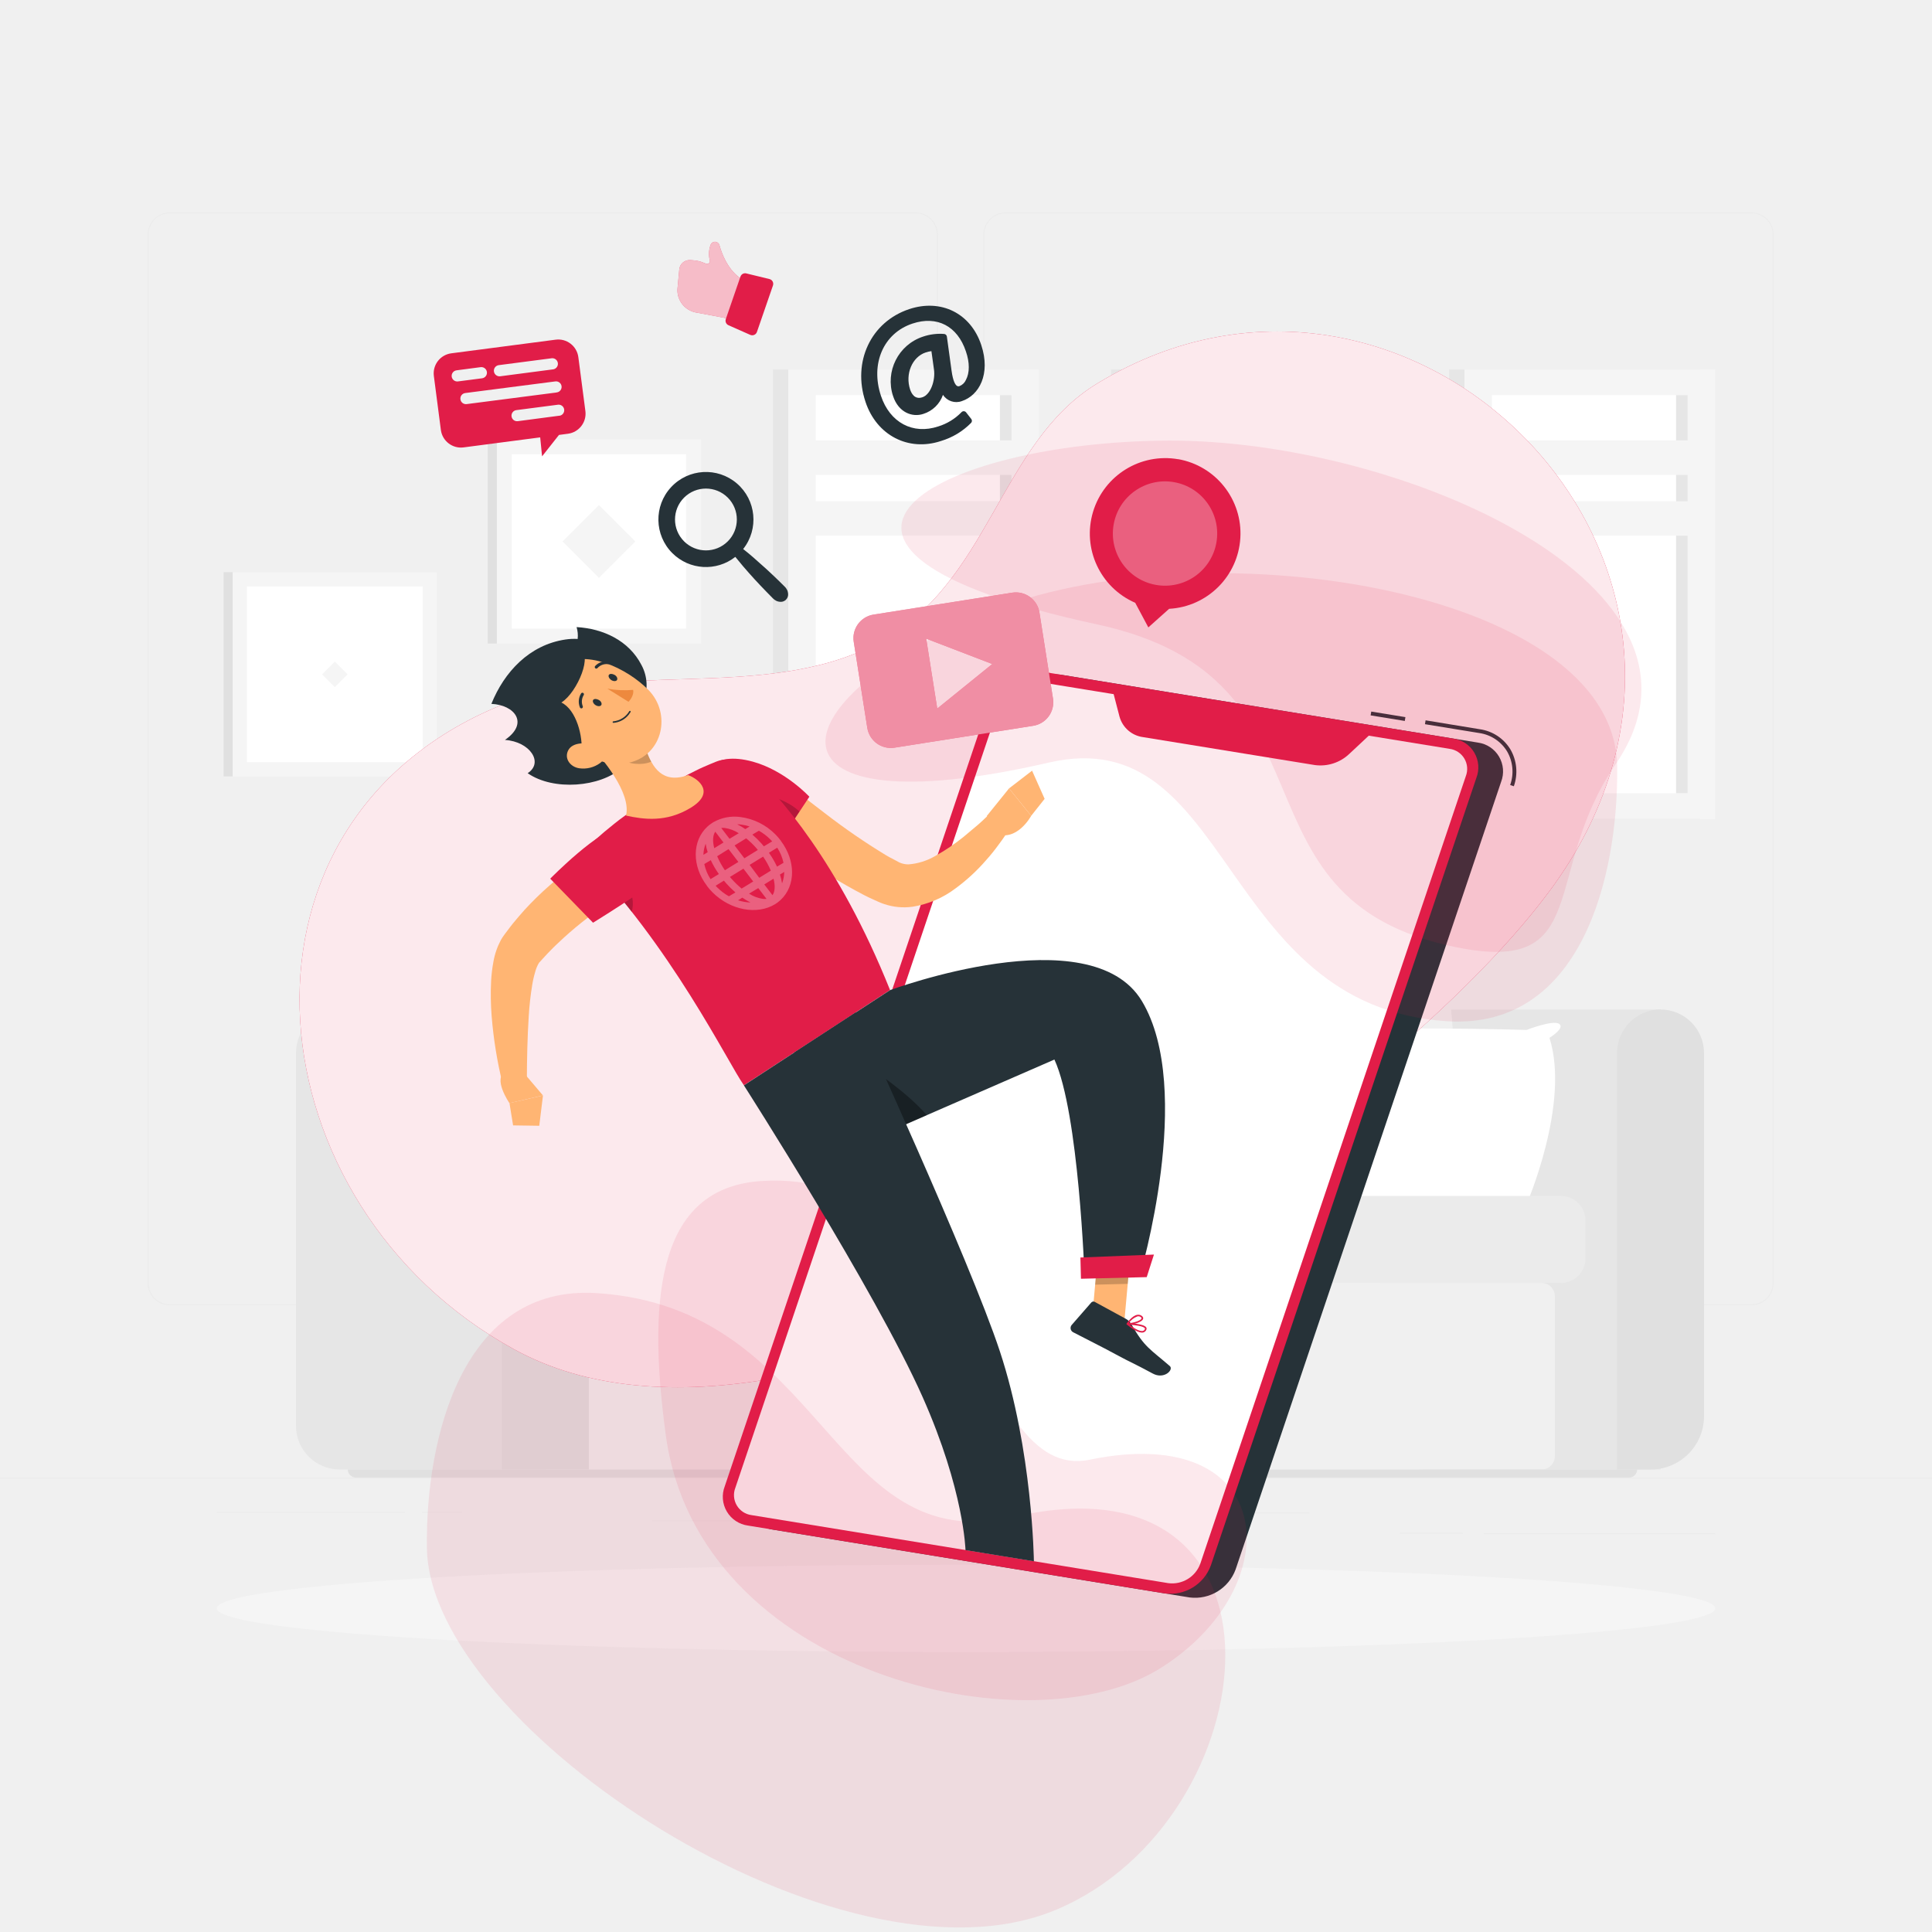
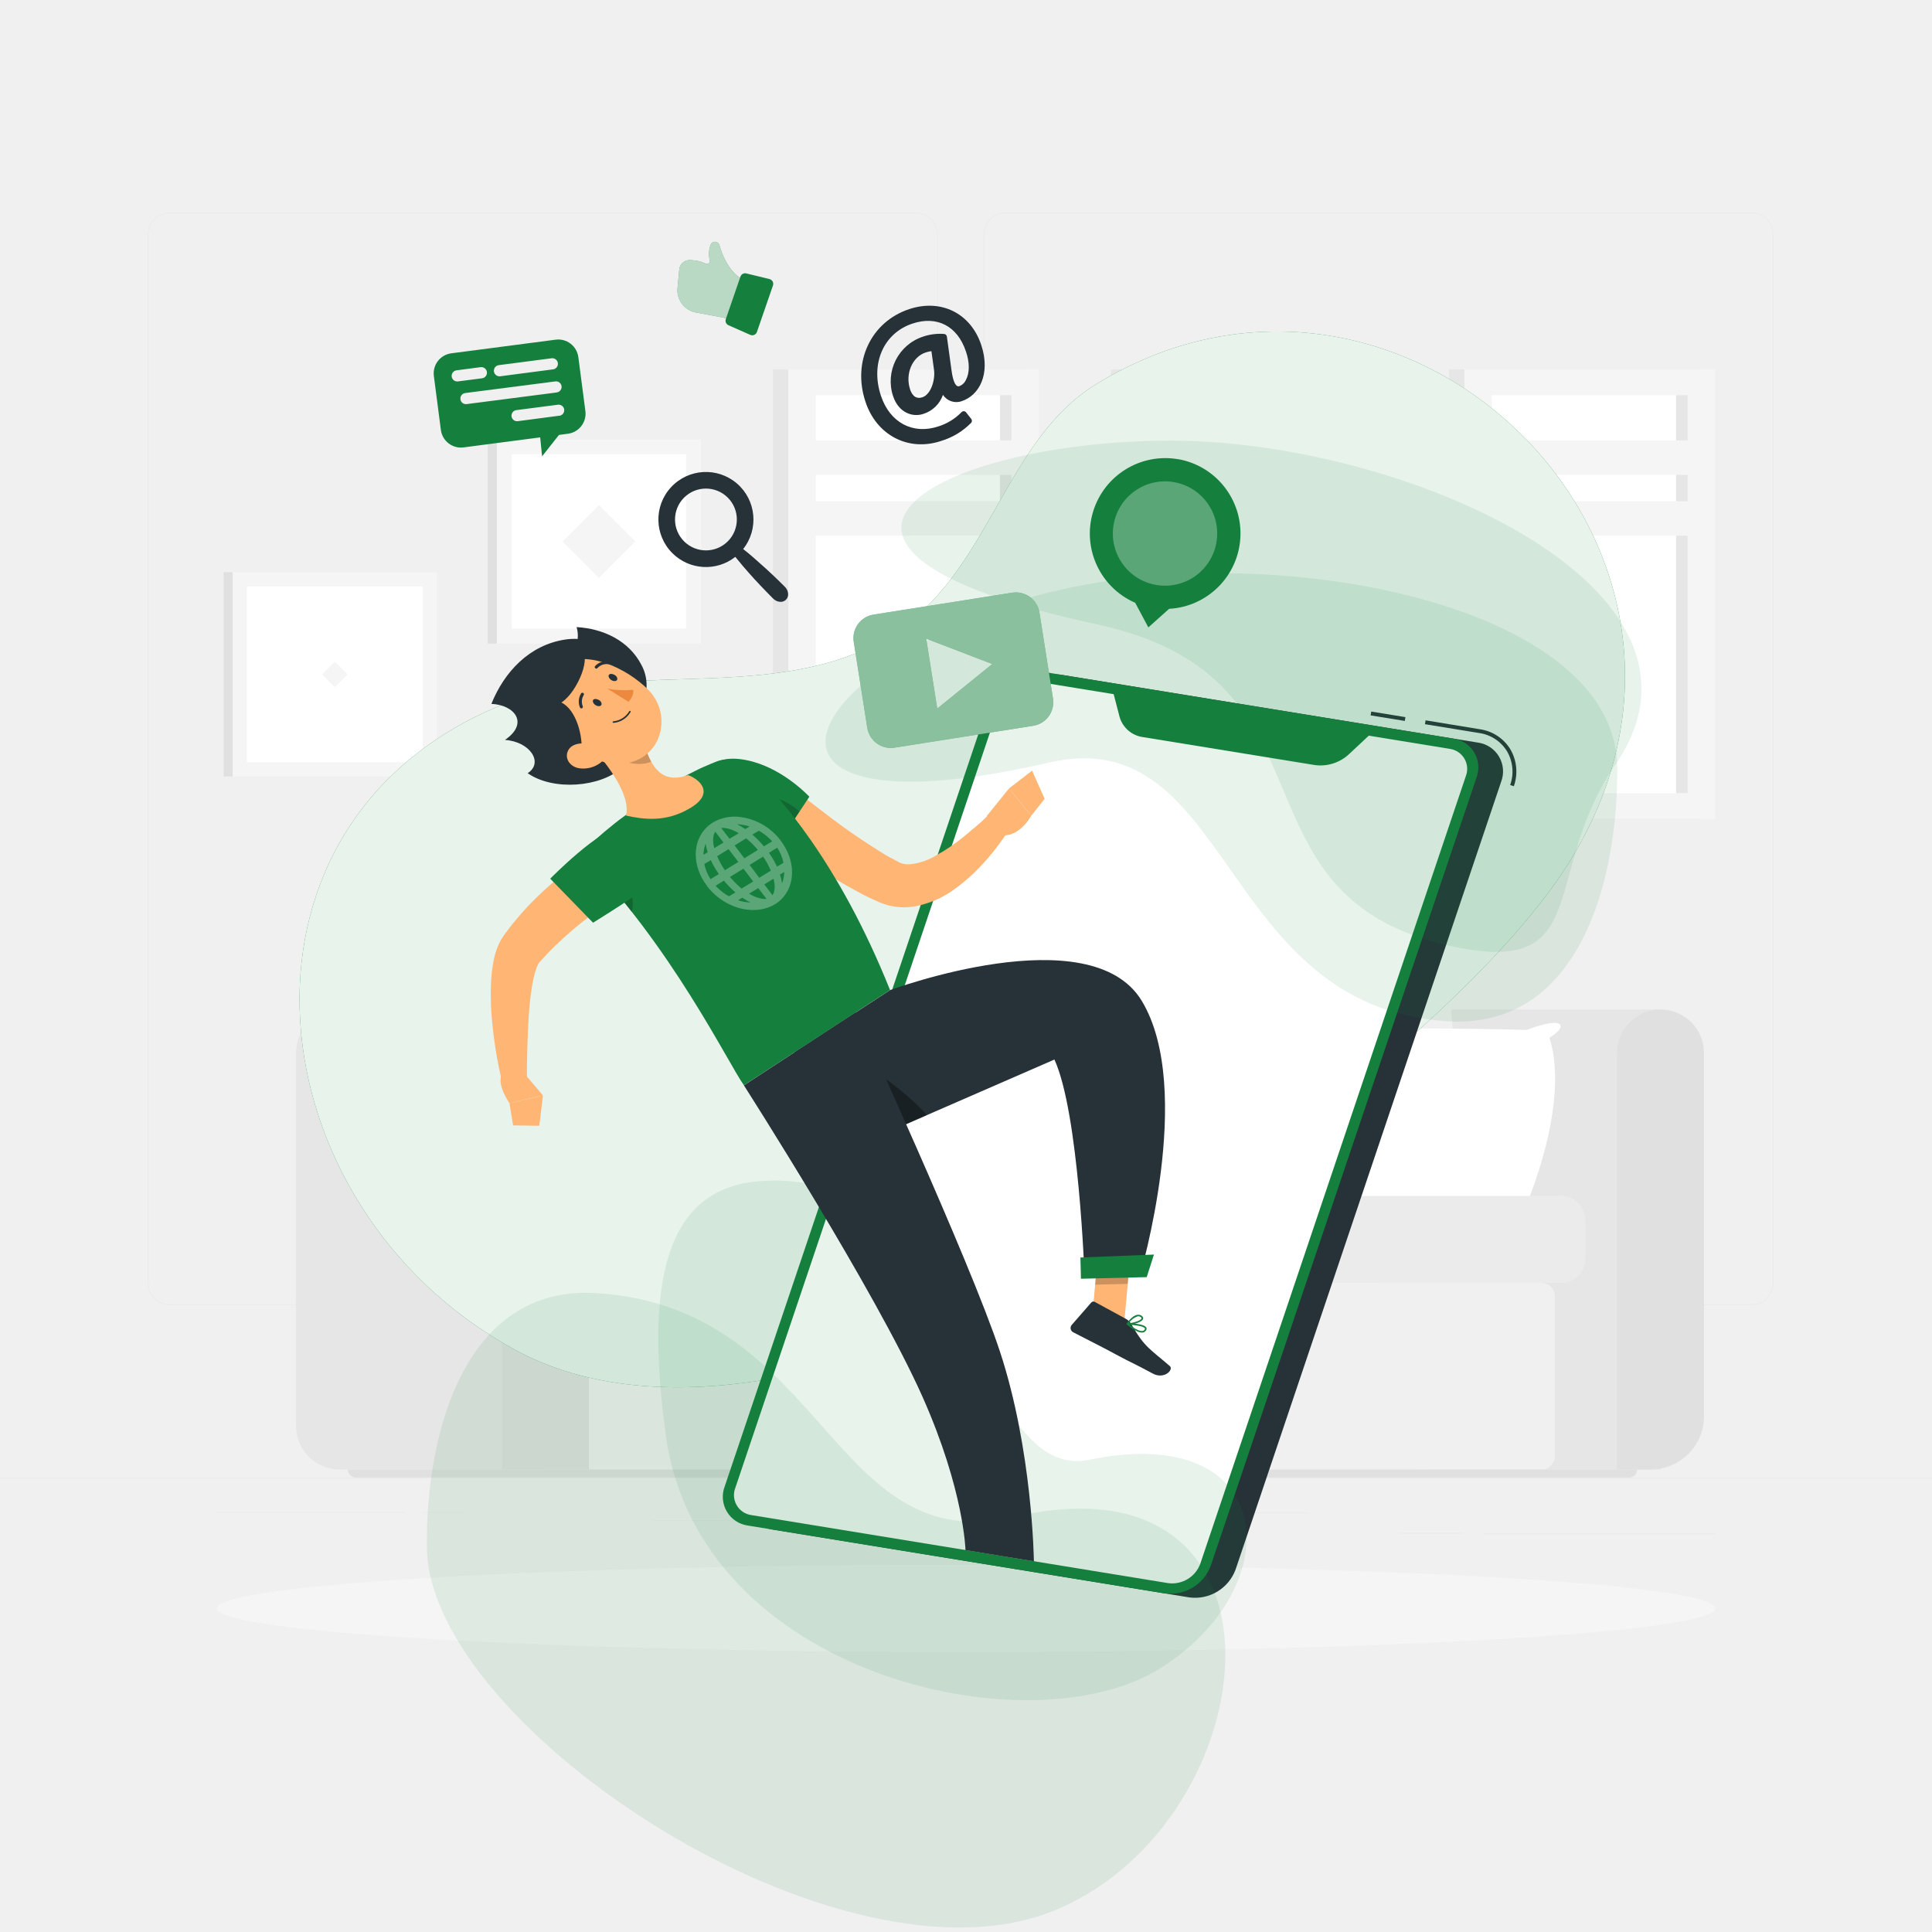
<svg xmlns="http://www.w3.org/2000/svg" viewBox="0 0 500 500">
  <defs>
    <clippath id="clip-path">
      <path d="M302.37,409.72a7.75,7.75,0,0,0,8.27-5.05l68.71-203.79a5.23,5.23,0,0,0-4.19-7.08L267.29,176.24a7.76,7.76,0,0,0-8.28,5l-68.7,203.79a5.22,5.22,0,0,0,4.18,7.08Z" style="fill:none" />
    </clippath>
  </defs>
  <g id="background-complete">
    <rect y="382.4" width="500" height="0.25" style="fill:#ebebeb" />
    <rect x="384" y="396.81" width="59.89" height="0.25" style="fill:#ebebeb" />
    <rect x="286.33" y="391.4" width="52.57" height="0.25" style="fill:#ebebeb" />
    <rect x="362.24" y="396.69" width="16.35" height="0.25" style="fill:#ebebeb" />
    <rect x="56.11" y="391.28" width="48.67" height="0.25" style="fill:#ebebeb" />
    <rect x="109.22" y="391.28" width="10.43" height="0.25" style="fill:#ebebeb" />
    <rect x="168.68" y="393.43" width="33.65" height="0.25" style="fill:#ebebeb" />
    <path d="M237,337.8H43.91a5.71,5.71,0,0,1-5.7-5.71V60.66A5.71,5.71,0,0,1,43.91,55H237a5.71,5.71,0,0,1,5.71,5.71V332.09A5.71,5.71,0,0,1,237,337.8ZM43.91,55.2a5.46,5.46,0,0,0-5.45,5.46V332.09a5.46,5.46,0,0,0,5.45,5.46H237a5.47,5.47,0,0,0,5.46-5.46V60.66A5.47,5.47,0,0,0,237,55.2Z" style="fill:#ebebeb" />
    <path d="M453.31,337.8H260.21a5.72,5.72,0,0,1-5.71-5.71V60.66A5.72,5.72,0,0,1,260.21,55h193.1A5.71,5.71,0,0,1,459,60.66V332.09A5.71,5.71,0,0,1,453.31,337.8ZM260.21,55.2a5.47,5.47,0,0,0-5.46,5.46V332.09a5.47,5.47,0,0,0,5.46,5.46h193.1a5.47,5.47,0,0,0,5.46-5.46V60.66a5.47,5.47,0,0,0-5.46-5.46Z" style="fill:#ebebeb" />
    <path d="M368.42,380.3h0A11.3,11.3,0,0,1,357.15,369V272.51a11.29,11.29,0,0,1,11.27-11.26h61.29V380.3Z" style="fill:#e6e6e6" />
    <path d="M429.71,261.25h0A11.29,11.29,0,0,1,441,272.51v94a13.79,13.79,0,0,1-13.79,13.79h-8.73V272.51A11.28,11.28,0,0,1,429.71,261.25Z" style="fill:#e0e0e0" />
    <path d="M95.07,303.71l-4-49.22A14.76,14.76,0,0,1,106,238.29h231.5a17.93,17.93,0,0,1,17.5,16.2l4,49.22a10,10,0,0,1-10.05,10.94h-242A12.12,12.12,0,0,1,95.07,303.71Z" style="fill:#e0e0e0" />
    <path d="M115.08,303.71l-4-49.22A14.76,14.76,0,0,1,126,238.29h231.5a17.93,17.93,0,0,1,17.5,16.2l4,49.22a10,10,0,0,1-10,10.94h-242A12.11,12.11,0,0,1,115.08,303.71Z" style="fill:#f0f0f0" />
    <path d="M401,268.58s4.11-2.49,2.51-3.6-8.43,1.57-8.43,1.57-39.49-1.23-62.55.71c-.29-2.18-3.42-2.85-5.88-2.31s.18,4,.18,4-14.37,29.95-12.94,44.58c-2.49,1.72-5,3-2.3,3.56a7,7,0,0,0,5-.92s52.46,2.38,73.5-1.54c1.59,1.9,4.59,1.34,6.3.63s-1.39-3.43-1.39-3.43S406.43,285.68,401,268.58Z" style="fill:#fff" />
    <path d="M113.93,268.58s-4.11-2.49-2.5-3.6,8.43,1.57,8.43,1.57,39.48-1.23,62.54.71c.3-2.18,3.43-2.85,5.88-2.31s-.18,4-.18,4,14.37,29.95,12.94,44.58c2.49,1.72,5,3,2.3,3.56a7,7,0,0,1-5-.92s-52.47,2.38-73.51-1.54c-1.59,1.9-4.59,1.34-6.3.63s1.39-3.43,1.39-3.43S108.5,285.68,113.93,268.58Z" style="fill:#fff" />
    <path d="M87.87,380.3h0A11.3,11.3,0,0,1,76.6,369V272.51a11.29,11.29,0,0,1,11.27-11.26h53.26V380.3Z" style="fill:#e6e6e6" />
    <rect x="263.16" y="184.86" width="22.52" height="271.83" rx="6.4" transform="translate(595.2 46.35) rotate(90)" style="fill:#ebebeb" />
    <rect x="246.32" y="224.23" width="48.26" height="263.88" rx="3.42" transform="translate(626.62 85.71) rotate(90)" style="fill:#f0f0f0" />
    <path d="M141.13,261.25h0a11.29,11.29,0,0,1,11.27,11.26V380.3H129.87V272.51A11.29,11.29,0,0,1,141.13,261.25Z" style="fill:#e0e0e0" />
    <path d="M92.08,382.38H421.62a2.08,2.08,0,0,0,2.08-2.08H90A2.08,2.08,0,0,0,92.08,382.38Z" style="fill:#e0e0e0" />
    <rect x="128.58" y="113.7" width="52.85" height="52.85" transform="translate(310.01 280.24) rotate(180)" style="fill:#f5f5f5" />
    <rect x="126.23" y="113.7" width="2.34" height="52.85" style="fill:#e0e0e0" />
    <rect x="132.45" y="117.57" width="45.11" height="45.11" transform="translate(310.01 280.24) rotate(180)" style="fill:#fff" />
    <rect x="148.35" y="133.46" width="13.32" height="13.32" transform="translate(363.69 129.6) rotate(135)" style="fill:#f5f5f5" />
    <rect x="60.22" y="148.09" width="52.85" height="52.85" transform="translate(173.29 349.03) rotate(180)" style="fill:#f5f5f5" />
    <rect x="57.87" y="148.09" width="2.34" height="52.85" style="fill:#e0e0e0" />
    <rect x="63.9" y="151.77" width="45.49" height="45.49" transform="translate(173.29 349.03) rotate(180)" style="fill:#fff" />
    <rect x="84.3" y="172.18" width="4.68" height="4.68" transform="translate(24.51 359.19) rotate(-135)" style="fill:#f5f5f5" />
    <rect x="287.54" y="95.62" width="64.9" height="116.32" style="fill:#e6e6e6" />
    <rect x="291.5" y="95.62" width="64.9" height="116.32" style="fill:#f5f5f5" />
    <rect x="272.43" y="128.45" width="103.03" height="50.66" transform="translate(477.73 -170.17) rotate(90)" style="fill:#fff" />
    <rect x="296.27" y="152.28" width="103.03" height="3" transform="translate(501.56 -194) rotate(90)" style="fill:#e6e6e6" />
    <rect x="294.44" y="129.71" width="59.01" height="8.92" style="fill:#f5f5f5" />
    <rect x="294.44" y="113.98" width="59.01" height="8.92" style="fill:#f5f5f5" />
    <rect x="375.03" y="95.62" width="64.9" height="116.32" style="fill:#e6e6e6" />
    <rect x="378.99" y="95.62" width="64.9" height="116.32" style="fill:#f5f5f5" />
    <rect x="359.93" y="128.45" width="103.03" height="50.66" transform="translate(565.22 -257.66) rotate(90)" style="fill:#fff" />
    <rect x="383.76" y="152.28" width="103.03" height="3" transform="translate(589.05 -281.5) rotate(90)" style="fill:#e6e6e6" />
    <rect x="381.94" y="129.71" width="59.01" height="8.92" style="fill:#f5f5f5" />
    <rect x="381.94" y="113.98" width="59.01" height="8.92" style="fill:#f5f5f5" />
    <rect x="200.04" y="95.62" width="64.9" height="116.32" style="fill:#e6e6e6" />
    <rect x="204.01" y="95.62" width="64.9" height="116.32" style="fill:#f5f5f5" />
    <rect x="184.94" y="128.45" width="103.03" height="50.66" transform="translate(390.23 -82.67) rotate(90)" style="fill:#fff" />
    <rect x="208.77" y="152.28" width="103.03" height="3" transform="translate(414.06 -106.51) rotate(90)" style="fill:#e6e6e6" />
    <rect x="206.95" y="129.71" width="59.01" height="8.92" style="fill:#f5f5f5" />
    <rect x="206.95" y="113.98" width="59.01" height="8.92" style="fill:#f5f5f5" />
  </g>
  <g id="background-simple">
-     <path d="M400.72,231C463,147.76,365.92,49.52,284,99.22c-25.48,15.45-27.77,51.93-57,67.3-29.85,15.67-68.28,3.3-99.44,16.88C54.88,215.08,65.45,312.1,133,349.17,208.87,390.81,356.1,290.7,400.72,231Z" style="fill:#e11d48" />
+     <path d="M400.72,231C463,147.76,365.92,49.52,284,99.22c-25.48,15.45-27.77,51.93-57,67.3-29.85,15.67-68.28,3.3-99.44,16.88C54.88,215.08,65.45,312.1,133,349.17,208.87,390.81,356.1,290.7,400.72,231Z" style="fill:#15803d" />
    <path d="M400.72,231C463,147.76,365.92,49.52,284,99.22c-25.48,15.45-27.77,51.93-57,67.3-29.85,15.67-68.28,3.3-99.44,16.88C54.88,215.08,65.45,312.1,133,349.17,208.87,390.81,356.1,290.7,400.72,231Z" style="fill:#fff;opacity:0.9" />
  </g>
  <g id="Shadow">
    <ellipse id="path" cx="250" cy="416.24" rx="193.89" ry="11.32" style="fill:#f5f5f5" />
  </g>
  <g id="Smartphone">
    <path d="M391.78,203.48l-.95-.32a10.38,10.38,0,0,0-.81-8.72,10.11,10.11,0,0,0-7.18-4.73l-14.06-2.29.16-1L383,188.73a11.05,11.05,0,0,1,7.88,5.19A11.41,11.41,0,0,1,391.78,203.48Z" style="fill:#263238" />
    <rect x="358.7" y="180.88" width="1" height="8.96" transform="translate(118.53 510.1) rotate(-80.75)" style="fill:#263238" />
    <path d="M200,395.86l107.87,17.56a11.19,11.19,0,0,0,11.91-7.26l68.7-203.8a7.52,7.52,0,0,0-6-10.18L274.57,174.62a11.18,11.18,0,0,0-11.91,7.26L194,385.67A7.53,7.53,0,0,0,200,395.86Z" style="fill:#263238" />
-     <path d="M193.59,394.82l107.88,17.56a11.16,11.16,0,0,0,11.9-7.26l68.71-203.79a7.53,7.53,0,0,0-6-10.19L268.18,173.58a11.18,11.18,0,0,0-11.9,7.26l-68.71,203.8A7.52,7.52,0,0,0,193.59,394.82Z" style="fill:#e11d48" />
+     <path d="M193.59,394.82l107.88,17.56a11.16,11.16,0,0,0,11.9-7.26l68.71-203.79a7.53,7.53,0,0,0-6-10.19L268.18,173.58a11.18,11.18,0,0,0-11.9,7.26l-68.71,203.8A7.52,7.52,0,0,0,193.59,394.82Z" style="fill:#15803d" />
    <path d="M302.37,409.72a7.75,7.75,0,0,0,8.27-5.05l68.71-203.79a5.23,5.23,0,0,0-4.19-7.08L267.29,176.24a7.76,7.76,0,0,0-8.28,5l-68.7,203.79a5.22,5.22,0,0,0,4.18,7.08Z" style="fill:#fff" />
    <g style="clip-path:url(#clip-path)">
-       <path d="M374.45,264.29c-59.23-3.85-55.48-77.9-103-66.94-76.05,17.53-72.2-15.42-16.82-38.55s163.33-7,163.9,39.6C418.84,227.14,409.1,266.55,374.45,264.29Z" style="fill:#e11d48;opacity:0.1" />
-       <path d="M376.73,245.11c-61-12.5-27.68-69.47-92.78-83.51-92.29-19.9-41.58-47.32,18.43-47.57s147.28,37.75,115.75,83.73C398.71,226.08,412.43,252.43,376.73,245.11Z" style="fill:#e11d48;opacity:0.1" />
-       <path d="M197,305.65c54.79-3.69,54.45,78.42,85,72.12,48.92-10.07,52,33,18.15,54.06s-119.4,1.61-127.84-60.36C167.12,333.28,171.34,307.37,197,305.65Z" style="fill:#e11d48;opacity:0.1" />
-       <path d="M154.47,334.66c59.23,3.8,60.39,68.9,107.94,57.9,76-17.58,66.23,78.52,10.87,101.7s-162.19-47-162.8-93.68C110.11,371.84,119.82,332.43,154.47,334.66Z" style="fill:#e11d48;opacity:0.1" />
+       <path d="M374.45,264.29c-59.23-3.85-55.48-77.9-103-66.94-76.05,17.53-72.2-15.42-16.82-38.55s163.33-7,163.9,39.6C418.84,227.14,409.1,266.55,374.45,264.29Z" style="fill:#15803d;opacity:0.1" />
+       <path d="M376.73,245.11c-61-12.5-27.68-69.47-92.78-83.51-92.29-19.9-41.58-47.32,18.43-47.57s147.28,37.75,115.75,83.73C398.71,226.08,412.43,252.43,376.73,245.11Z" style="fill:#15803d;opacity:0.1" />
+       <path d="M197,305.65c54.79-3.69,54.45,78.42,85,72.12,48.92-10.07,52,33,18.15,54.06s-119.4,1.61-127.84-60.36C167.12,333.28,171.34,307.37,197,305.65Z" style="fill:#15803d;opacity:0.1" />
+       <path d="M154.47,334.66c59.23,3.8,60.39,68.9,107.94,57.9,76-17.58,66.23,78.52,10.87,101.7s-162.19-47-162.8-93.68C110.11,371.84,119.82,332.43,154.47,334.66Z" style="fill:#15803d;opacity:0.1" />
    </g>
-     <path d="M295.84,190.77,340.3,198a10.82,10.82,0,0,0,8.89-2.89l6-5.61-67.26-10.95,1.79,6.88A7.31,7.31,0,0,0,295.84,190.77Z" style="fill:#e11d48" />
+     <path d="M295.84,190.77,340.3,198a10.82,10.82,0,0,0,8.89-2.89l6-5.61-67.26-10.95,1.79,6.88A7.31,7.31,0,0,0,295.84,190.77Z" style="fill:#15803d" />
  </g>
  <g id="Character">
    <polygon points="282.57 341.96 291 341.75 292.77 322.16 284.33 322.37 282.57 341.96" style="fill:#ffb573" />
    <path d="M291.42,341.34l-8.09-4.41a.73.73,0,0,0-.91.16l-5.05,5.79a1.23,1.23,0,0,0,.35,1.9c2.94,1.54,7.26,3.67,10.93,5.67,4.29,2.33,4.61,2.27,9.64,5,3,1.66,5.56-1,4.44-1.93-5.11-4.42-6.51-4.83-9.84-10.64A3.79,3.79,0,0,0,291.42,341.34Z" style="fill:#263238" />
    <path d="M198.6,198.74c4.88,4,10,8,15.05,11.85a169.5,169.5,0,0,0,15.48,10.64c.66.41,1.3.76,2,1.1l1.64.88a5.64,5.64,0,0,0,2.35.49,16.16,16.16,0,0,0,6.92-2.17,51.24,51.24,0,0,0,7.39-5c1.19-1,2.4-2,3.57-3s2.34-2.15,3.39-3.17l5.05,3.83a51.26,51.26,0,0,1-2.94,4.33c-1,1.38-2.09,2.75-3.26,4.05a48,48,0,0,1-7.89,7.3,24.84,24.84,0,0,1-11.24,4.8,16,16,0,0,1-7.31-.71c-.31-.09-.6-.22-.9-.33s-.44-.19-.67-.29l-1.24-.56c-.83-.37-1.65-.75-2.42-1.16a139.41,139.41,0,0,1-17.4-10.77c-5.47-3.92-10.67-8-15.82-12.4Z" style="fill:#ffb573" />
-     <path d="M183.26,207.8c3.09,7.46,17.53,11.52,17.53,11.52l8.67-13.13s-6.23-6.77-14.65-9.08C184.49,194.29,179.89,199.65,183.26,207.8Z" style="fill:#e11d48" />
+     <path d="M183.26,207.8c3.09,7.46,17.53,11.52,17.53,11.52l8.67-13.13s-6.23-6.77-14.65-9.08C184.49,194.29,179.89,199.65,183.26,207.8Z" style="fill:#15803d" />
    <path d="M191.33,205.86c-4.07,1-6.25,3-6.59,4.37,4.73,5.91,16,9.09,16,9.09l6.14-9.3C204.34,207.49,197.69,204.31,191.33,205.86Z" style="opacity:0.2" />
    <path d="M255.4,211.15l5.74-7.11,5.73,7.09s-3.76,7-9.37,4.52Z" style="fill:#ffb573" />
    <polygon points="267.1 199.45 270.35 206.74 266.87 211.13 261.14 204.04 267.1 199.45" style="fill:#ffb573" />
    <polygon points="292.76 322.16 291.86 332.26 283.42 332.47 284.32 322.37 292.76 322.16" style="opacity:0.2" />
-     <path d="M150.25,220.86c23.43,23.7,38.23,54.39,42.27,60l37.82-24.64c-13.32-33.26-29-50.62-36.2-57.4a8.43,8.43,0,0,0-8.92-1.66l-1.57.65c-1.15.49-2.37,1-3.61,1.64-.7.33-1.39.68-2.09,1.05A166.07,166.07,0,0,0,161.87,211c-1,.71-2,1.45-2.9,2.19s-1.72,1.39-2.51,2.05C152.88,218.27,150.25,220.86,150.25,220.86Z" style="fill:#e11d48" />
+     <path d="M150.25,220.86c23.43,23.7,38.23,54.39,42.27,60l37.82-24.64c-13.32-33.26-29-50.62-36.2-57.4a8.43,8.43,0,0,0-8.92-1.66l-1.57.65c-1.15.49-2.37,1-3.61,1.64-.7.33-1.39.68-2.09,1.05A166.07,166.07,0,0,0,161.87,211c-1,.71-2,1.45-2.9,2.19s-1.72,1.39-2.51,2.05C152.88,218.27,150.25,220.86,150.25,220.86Z" style="fill:#15803d" />
    <path d="M162.17,228.84A5.8,5.8,0,0,0,156,227c2.63,3,5.14,6,7.5,9A8.55,8.55,0,0,0,162.17,228.84Z" style="opacity:0.2" />
    <path d="M202.09,217.57s0,0-.06-.06a15.07,15.07,0,0,0-1.35-1.56,15.52,15.52,0,0,0-9.11-4.51,11.13,11.13,0,0,0-6.91,1.32l-.18.11h0l0,0-.24.16a8.46,8.46,0,0,0-1.17.9c-4,3.71-4,10.23-.11,15.31,0,0,0,0,0,.06l.06.06a16.5,16.5,0,0,0,1.36,1.56c4.71,4.71,11.59,5.9,16.2,3.09h0l0,0a9,9,0,0,0,1.41-1.07c4-3.71,3.95-10.22.11-15.3A.16.16,0,0,0,202.09,217.57Zm.68,5.72-1.68,1a23,23,0,0,0-2.09-3.59l2.15-1.32A11.84,11.84,0,0,1,202.77,223.29Zm-20.5.32,1.68-1a22.22,22.22,0,0,0,2.09,3.59l-2.15,1.32A11.63,11.63,0,0,1,182.27,223.61Zm13.36-4.24.5.6-3.49,2.15-2.53-3.32,3-1.84A22.74,22.74,0,0,1,195.63,219.37Zm-6.83-2.29-2.14-2.8a3.46,3.46,0,0,1,.92,0,9,9,0,0,1,3.61,1.36Zm-3.69-1.84,2.13,2.8-2.39,1.47C184.39,217.73,184.45,216.21,185.11,215.24Zm3.44,4.51,2.54,3.32-3.49,2.15a20.82,20.82,0,0,1-2-3.63Zm-2.86,10c-.18-.17-.33-.35-.49-.52l2.15-1.32.64.75a25.29,25.29,0,0,0,2.34,2.3l-1.69,1A13.3,13.3,0,0,1,185.69,229.73Zm3.72-2.2-.51-.6,3.5-2.14,2.53,3.32-3,1.83A21.91,21.91,0,0,1,189.41,227.53Zm6.83,2.29,2.14,2.79a3.47,3.47,0,0,1-.92,0,9,9,0,0,1-3.61-1.36Zm3.69,1.84-2.14-2.79,2.4-1.48C200.65,229.17,200.59,230.7,199.93,231.66Zm-3.44-4.51L194,223.83l3.49-2.14a20.12,20.12,0,0,1,2,3.63Zm1.2-8.14-.64-.75a24,24,0,0,0-2.34-2.29l1.69-1a13.76,13.76,0,0,1,2.95,2.24c.17.17.33.35.49.52ZM194,213.89l-1.12.68a15.36,15.36,0,0,0-2.1-1.24c.31,0,.63,0,.94.06A12.07,12.07,0,0,1,194,213.89Zm-11.38,4.46a12.74,12.74,0,0,0,.53,2.2l-1.11.68A8.74,8.74,0,0,1,182.62,218.35ZM191,233l1.11-.69a16.28,16.28,0,0,0,2.12,1.25A11.78,11.78,0,0,1,191,233Zm11.38-4.47a13,13,0,0,0-.53-2.2l1.11-.68A8.74,8.74,0,0,1,202.42,228.55Z" style="fill:#fff;opacity:0.3" />
    <path d="M166.46,181.65a11,11,0,0,0-.43-9.51c-3.3-6.43-10-9.45-16.81-9.85a7.72,7.72,0,0,1,.28,3.07,15.2,15.2,0,0,0-3.2.15c-9.3,1.4-15.8,8.38-19.13,16.65,6,.26,9.83,5,3.51,9.33,6.49.44,10.09,5.89,5.88,8.61,6.65,4.65,18.85,3.63,24.4-1.41C163.65,196.26,171.57,190.63,166.46,181.65Z" style="fill:#263238" />
    <path d="M151.81,191.94c4.39,4.52,11.58,13.34,10.21,19.14,4.63,1,10.41,1.8,16.69-2s2.46-7.32-.62-8.49c-6.66,2.38-9.3-2-10.92-6.67Z" style="fill:#ffb573" />
    <path d="M158.08,192.76l9.09,1.18a18.79,18.79,0,0,0,1.36,3.18c-2.41,1.11-7,.67-8.75-1.49A9.07,9.07,0,0,1,158.08,192.76Z" style="opacity:0.2" />
    <path d="M145.43,192c7.37,4,11.48,6.7,17.35,5.39,8.84-2,11.05-12.76,5-18.87-5.43-5.5-16.56-11.09-23.71-5.91A11.42,11.42,0,0,0,145.43,192Z" style="fill:#ffb573" />
    <path d="M150.46,194.74c.48-4.07-1.29-11.07-5.18-12.93,4.22-2.64,8.41-13,4.51-13.53s-12.35,4.35-12.51,13.23S141.81,194.09,150.46,194.74Z" style="fill:#263238" />
    <path d="M149.91,198.83a7.39,7.39,0,0,0,5.41-1.36c2-1.51.9-3.76-1.42-4.6-2.09-.75-5.65-.87-6.81,1.25S147.54,198.48,149.91,198.83Z" style="fill:#ffb573" />
    <path d="M205.61,272.36,224,295.51l48.88-21.3c6.35,13.76,7.81,56.37,7.81,56.37l14.28-.34s14.35-48.23.54-71.18c-13.28-22.07-65.17-2.81-65.17-2.81Z" style="fill:#263238" />
    <path d="M239.85,288.61l-8.5,3.7-6.18-15.94S234.64,282.53,239.85,288.61Z" style="opacity:0.2" />
    <path d="M239.85,288.61l-8.5,3.7-6.18-15.94S234.64,282.53,239.85,288.61Z" style="opacity:0.2" />
    <path d="M221.47,262S251,326.2,258.75,349.68c8.5,25.71,8.82,54.38,8.82,54.38l-17.7-2.89s-.36-15.45-11.08-39.58c-12.21-27.48-46.27-80.7-46.27-80.7Z" style="fill:#263238" />
-     <polygon points="296.77 330.52 279.75 330.94 279.61 325.44 298.64 324.68 296.77 330.52" style="fill:#e11d48" />
+     <polygon points="296.77 330.52 279.75 330.94 279.61 325.44 298.64 324.68 296.77 330.52" style="fill:#15803d" />
    <path d="M154.13,182.49c.57.36,1.23.35,1.47,0s0-1-.62-1.34-1.24-.34-1.47,0S153.55,182.13,154.13,182.49Z" style="fill:#263238" />
    <path d="M158.2,176c.57.36,1.23.35,1.47,0s0-1-.62-1.34-1.24-.34-1.47,0S157.62,175.6,158.2,176Z" style="fill:#263238" />
    <path d="M157.19,178.22a24.52,24.52,0,0,0,6.66.32c.32,1.61-1.2,3.08-1.2,3.08Z" style="fill:#ed893e" />
    <path d="M162.68,185a5.61,5.61,0,0,1-3.93,2.08.22.22,0,0,1-.21-.2.2.2,0,0,1,.2-.2,5.41,5.41,0,0,0,4.11-2.61.2.2,0,0,1,.28-.07.21.21,0,0,1,.06.28A8.3,8.3,0,0,1,162.68,185Z" style="fill:#263238" />
    <path d="M150.76,183.19a.48.48,0,0,1-.16.12.42.42,0,0,1-.52-.23,4,4,0,0,1,.32-3.64.4.4,0,0,1,.65.47h0a3.19,3.19,0,0,0-.22,2.88A.41.41,0,0,1,150.76,183.19Z" style="fill:#263238" />
    <path d="M157.71,171.75a.43.43,0,0,1-.35.14,3.15,3.15,0,0,0-2.73,1,.4.4,0,0,1-.62-.51,4,4,0,0,1,3.43-1.24.4.4,0,0,1,.36.43A.49.49,0,0,1,157.71,171.75Z" style="fill:#263238" />
-     <path d="M291.59,342.76a.23.23,0,0,1,0-.21.21.21,0,0,1,.19-.13c.44,0,4.24.12,4.87,1.12a.62.62,0,0,1,0,.62h0a1.12,1.12,0,0,1-.79.68c-1.21.27-3.17-1.18-4.24-2.06Zm4.63.93c-.45-.5-2.41-.76-3.89-.84,1.49,1.16,2.75,1.75,3.43,1.6a.75.75,0,0,0,.52-.45.25.25,0,0,0,0-.25Z" style="fill:#e11d48" />
-     <path d="M291.59,342.76l0-.05a.23.23,0,0,1,0-.2c.06-.08,1.35-2,2.71-2.23a1.47,1.47,0,0,1,1.14.23h0c.45.31.46.63.38.85-.32.91-3,1.55-4.07,1.46A.22.22,0,0,1,291.59,342.76Zm3.76-1.78a.76.76,0,0,0-.16-.14h0a1,1,0,0,0-.83-.16,4.67,4.67,0,0,0-2.23,1.75c1.21-.05,3.1-.66,3.3-1.2A.23.23,0,0,0,295.35,341Zm-.05-.3h0Z" style="fill:#e11d48" />
+     <path d="M291.59,342.76a.23.23,0,0,1,0-.21.21.21,0,0,1,.19-.13c.44,0,4.24.12,4.87,1.12a.62.62,0,0,1,0,.62h0a1.12,1.12,0,0,1-.79.68c-1.21.27-3.17-1.18-4.24-2.06Zm4.63.93c-.45-.5-2.41-.76-3.89-.84,1.49,1.16,2.75,1.75,3.43,1.6a.75.75,0,0,0,.52-.45.25.25,0,0,0,0-.25Z" style="fill:#15803d" />
+     <path d="M291.59,342.76l0-.05a.23.23,0,0,1,0-.2c.06-.08,1.35-2,2.71-2.23a1.47,1.47,0,0,1,1.14.23h0c.45.31.46.63.38.85-.32.91-3,1.55-4.07,1.46A.22.22,0,0,1,291.59,342.76Zm3.76-1.78a.76.76,0,0,0-.16-.14h0a1,1,0,0,0-.83-.16,4.67,4.67,0,0,0-2.23,1.75c1.21-.05,3.1-.66,3.3-1.2A.23.23,0,0,0,295.35,341Zm-.05-.3h0Z" style="fill:#15803d" />
    <path d="M163.52,229.35l-3.26,2.17c-1.12.76-2.22,1.54-3.32,2.34-2.19,1.58-4.34,3.22-6.44,4.9s-4.11,3.43-6,5.24c-1,.9-1.88,1.83-2.79,2.76-.47.46-.87,1-1.31,1.42l-.65.72c-.15.16-.11.12-.14.14l-.09.09a8.91,8.91,0,0,0-1,2.35,27.3,27.3,0,0,0-.8,3.52,78.35,78.35,0,0,0-.88,7.94c-.35,5.45-.47,11.12-.49,16.68l-6.29.82A110.77,110.77,0,0,1,127.24,263a71.17,71.17,0,0,1-.14-9.15,38.47,38.47,0,0,1,.59-4.92,18.78,18.78,0,0,1,1.93-5.64c.16-.27.31-.54.5-.81s.42-.61.5-.71l.71-.94c.48-.62.93-1.27,1.43-1.86,1-1.2,2-2.39,3-3.5a83.34,83.34,0,0,1,6.53-6.37c2.26-2,4.61-3.88,7-5.67,1.21-.87,2.44-1.74,3.68-2.58.63-.42,1.25-.84,1.9-1.25s1.26-.78,2-1.23Z" style="fill:#ffb573" />
-     <path d="M160.48,214.34c-5-.25-18.08,13.06-18.08,13.06l11.08,11.4s6.27-3.87,11.19-7.21C174.07,225.2,170.24,214.83,160.48,214.34Z" style="fill:#e11d48" />
+     <path d="M160.48,214.34c-5-.25-18.08,13.06-18.08,13.06l11.08,11.4s6.27-3.87,11.19-7.21C174.07,225.2,170.24,214.83,160.48,214.34Z" style="fill:#15803d" />
    <path d="M135,277l5.51,6.49-8.67,2s-4.55-6.62-.87-8.15Z" style="fill:#ffb573" />
    <polygon points="139.56 291.35 132.79 291.25 131.85 285.48 140.52 283.51 139.56 291.35" style="fill:#ffb573" />
  </g>
  <g id="social-media-icons">
    <path d="M174,143.15a12.3,12.3,0,1,1,18.33-1.06c.83.65,1.63,1.31,2.43,2,1.14,1,2.27,2,3.38,3s2.2,2.05,3.28,3.09c.54.52,1.07,1.06,1.6,1.58a2.79,2.79,0,0,1,.68.91,2.23,2.23,0,0,1,.2.6,2.44,2.44,0,0,1,.06.74,1.9,1.9,0,0,1-1.73,1.74,2.51,2.51,0,0,1-.75-.06,2.56,2.56,0,0,1-.59-.2,2.86,2.86,0,0,1-.91-.68c-.53-.54-1.06-1.06-1.58-1.61-1.05-1.07-2.08-2.17-3.1-3.27s-2-2.24-3-3.39c-.67-.79-1.34-1.6-2-2.42A12.31,12.31,0,0,1,174,143.15Zm14.35-3.05a8,8,0,1,0-11.31,0A8,8,0,0,0,188.35,140.1Z" style="fill:#263238" />
    <path d="M245.05,87.1a.79.79,0,0,0-.68-.67,13.7,13.7,0,0,0-5.53.7,12.18,12.18,0,0,0-7.71,15.39c1.41,4.26,5,5.54,7.82,4.6a7.85,7.85,0,0,0,5.09-4.94,4.11,4.11,0,0,0,4.9,1.62c4.4-1.46,7.53-6.93,5-14.54-2.73-8.19-10.39-12-18.64-9.26-9.91,3.3-14.77,13.63-11.31,24,2.88,8.67,11.09,12.93,19.53,10.13a18.21,18.21,0,0,0,7.83-4.72.78.78,0,0,0,0-1L250,106.69a.78.78,0,0,0-1.18,0,14.25,14.25,0,0,1-6,3.67c-6.57,2.19-12.53-1-14.83-7.92-2.77-8.34.66-16.21,8.16-18.7,6.35-2.11,11.64.64,13.82,7.19,1,2.87,1,5.57,0,7.41a3,3,0,0,1-1.64,1.58.74.74,0,0,1-.68-.06c-.36-.24-1-1.06-1.39-3.95Zm-5.47,4.11a8.18,8.18,0,0,1,1.47-.34l.66,4.75c.4,2.73-.81,6.47-3,7.19-2,.66-2.83-1-3.17-2C234.21,96.79,236.06,92.38,239.58,91.21Z" style="fill:#263238" />
-     <path d="M191.4,71.86c-3.26-2.38-4.71-6.56-5.21-8.41a1.2,1.2,0,0,0-2.23-.22v0a6.68,6.68,0,0,0-.26,4.16.73.73,0,0,1-1,.85l-.62-.25a8.61,8.61,0,0,0-2.74-.63l-.71-.05a2.67,2.67,0,0,0-2.83,2.41l-.45,4.83a5.7,5.7,0,0,0,.08,1.7,5.9,5.9,0,0,0,4.67,4.62c2.46.46,6.28,1.19,6.95,1.3h0l1.71.43,4-9.81Z" style="fill:#e11d48" />
+     <path d="M191.4,71.86c-3.26-2.38-4.71-6.56-5.21-8.41a1.2,1.2,0,0,0-2.23-.22v0a6.68,6.68,0,0,0-.26,4.16.73.73,0,0,1-1,.85l-.62-.25a8.61,8.61,0,0,0-2.74-.63l-.71-.05a2.67,2.67,0,0,0-2.83,2.41l-.45,4.83a5.7,5.7,0,0,0,.08,1.7,5.9,5.9,0,0,0,4.67,4.62c2.46.46,6.28,1.19,6.95,1.3h0l1.71.43,4-9.81Z" style="fill:#15803d" />
    <path d="M191.4,71.86c-3.26-2.38-4.71-6.56-5.21-8.41a1.2,1.2,0,0,0-2.23-.22v0a6.68,6.68,0,0,0-.26,4.16.73.73,0,0,1-1,.85l-.62-.25a8.61,8.61,0,0,0-2.74-.63l-.71-.05a2.67,2.67,0,0,0-2.83,2.41l-.45,4.83a5.7,5.7,0,0,0,.08,1.7,5.9,5.9,0,0,0,4.67,4.62c2.46.46,6.28,1.19,6.95,1.3h0l1.71.43,4-9.81Z" style="fill:#fff;opacity:0.7" />
-     <path d="M194.18,86.67l-5.65-2.5a1.28,1.28,0,0,1-.69-1.59l3.79-11a1.27,1.27,0,0,1,1.51-.82l6,1.46a1.28,1.28,0,0,1,.9,1.67l-4.14,12A1.28,1.28,0,0,1,194.18,86.67Z" style="fill:#e11d48" />
-     <path d="M143.78,87.91l-27,3.53a5.24,5.24,0,0,0-4.5,5.85l1.82,14a5.24,5.24,0,0,0,5.85,4.5l19.85-2.6.49,4.91,4.37-5.54,2.34-.31a5.24,5.24,0,0,0,4.5-5.85l-1.83-14A5.24,5.24,0,0,0,143.78,87.91ZM116.9,97.47a1.45,1.45,0,0,1,1.26-1.63l6.22-.82a1.45,1.45,0,0,1,.38,2.88l-6.23.81A1.45,1.45,0,0,1,116.9,97.47Zm27.89,10.11L134,109a1.44,1.44,0,0,1-.37-2.86l10.76-1.4a1.44,1.44,0,1,1,.38,2.86Zm-.79-6-23.23,3a1.44,1.44,0,1,1-.37-2.86l23.23-3a1.44,1.44,0,1,1,.37,2.85Zm-.79-6-13.75,1.8a1.45,1.45,0,0,1-.38-2.88l13.75-1.79a1.45,1.45,0,0,1,.38,2.87Z" style="fill:#e11d48" />
-     <path d="M262,153.38l-35.95,5.68a6.16,6.16,0,0,0-5.11,7l3.52,22.33a6.16,6.16,0,0,0,7,5.11l35.95-5.67a6.16,6.16,0,0,0,5.11-7L269,158.5A6.17,6.17,0,0,0,262,153.38Zm-19.44,30-2.86-18.1,17.1,6.57Z" style="fill:#e11d48" />
+     <path d="M194.18,86.67l-5.65-2.5a1.28,1.28,0,0,1-.69-1.59l3.79-11a1.27,1.27,0,0,1,1.51-.82l6,1.46a1.28,1.28,0,0,1,.9,1.67l-4.14,12A1.28,1.28,0,0,1,194.18,86.67Z" style="fill:#15803d" />
+     <path d="M143.78,87.91l-27,3.53a5.24,5.24,0,0,0-4.5,5.85l1.82,14a5.24,5.24,0,0,0,5.85,4.5l19.85-2.6.49,4.91,4.37-5.54,2.34-.31a5.24,5.24,0,0,0,4.5-5.85l-1.83-14A5.24,5.24,0,0,0,143.78,87.91ZM116.9,97.47a1.45,1.45,0,0,1,1.26-1.63l6.22-.82a1.45,1.45,0,0,1,.38,2.88l-6.23.81A1.45,1.45,0,0,1,116.9,97.47Zm27.89,10.11L134,109a1.44,1.44,0,0,1-.37-2.86l10.76-1.4a1.44,1.44,0,1,1,.38,2.86Zm-.79-6-23.23,3a1.44,1.44,0,1,1-.37-2.86l23.23-3a1.44,1.44,0,1,1,.37,2.85Zm-.79-6-13.75,1.8a1.45,1.45,0,0,1-.38-2.88l13.75-1.79a1.45,1.45,0,0,1,.38,2.87Z" style="fill:#15803d" />
+     <path d="M262,153.38l-35.95,5.68a6.16,6.16,0,0,0-5.11,7l3.52,22.33a6.16,6.16,0,0,0,7,5.11l35.95-5.67a6.16,6.16,0,0,0,5.11-7L269,158.5A6.17,6.17,0,0,0,262,153.38Zm-19.44,30-2.86-18.1,17.1,6.57Z" style="fill:#15803d" />
    <path d="M262,153.38l-35.95,5.68a6.16,6.16,0,0,0-5.11,7l3.52,22.33a6.16,6.16,0,0,0,7,5.11l35.95-5.67a6.16,6.16,0,0,0,5.11-7L269,158.5A6.17,6.17,0,0,0,262,153.38Zm-19.44,30-2.86-18.1,17.1,6.57Z" style="fill:#fff;opacity:0.5" />
-     <path d="M304.93,118.85A19.53,19.53,0,0,0,293.79,156l3.4,6.37,5.38-4.81h0a19.53,19.53,0,0,0,2.35-38.73Z" style="fill:#e11d48" />
+     <path d="M304.93,118.85A19.53,19.53,0,0,0,293.79,156l3.4,6.37,5.38-4.81h0a19.53,19.53,0,0,0,2.35-38.73Z" style="fill:#15803d" />
    <path d="M299.15,151.37a13.5,13.5,0,1,1,15.65-10.93A13.49,13.49,0,0,1,299.15,151.37Z" style="fill:#fff;opacity:0.3" />
  </g>
</svg>
